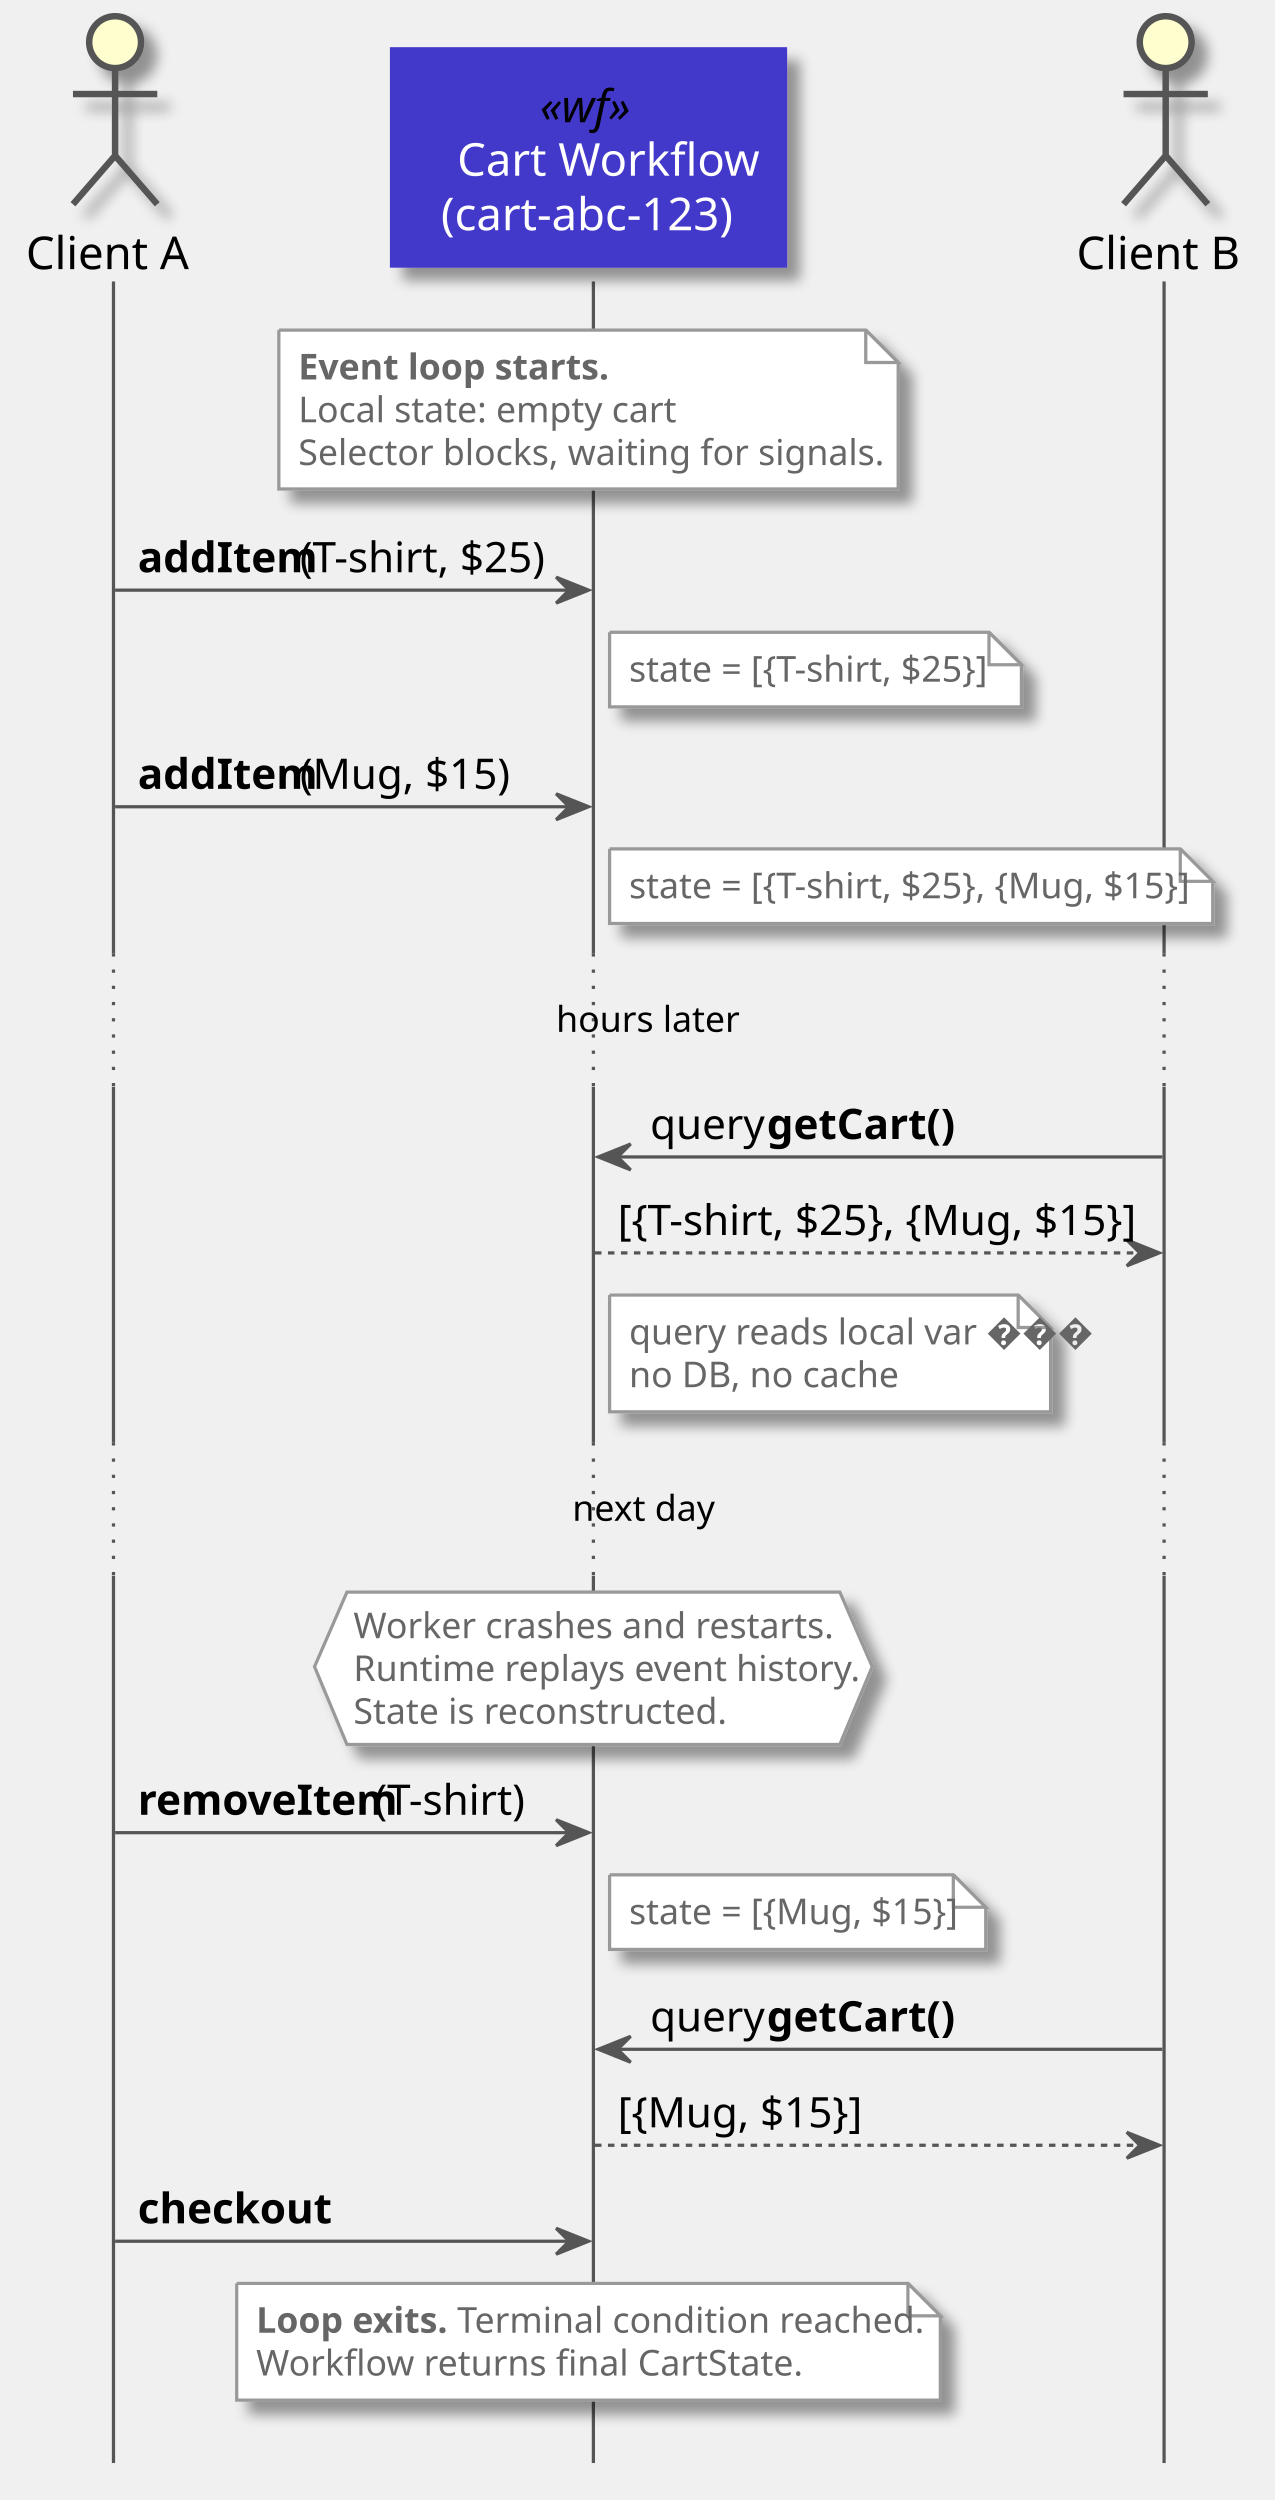
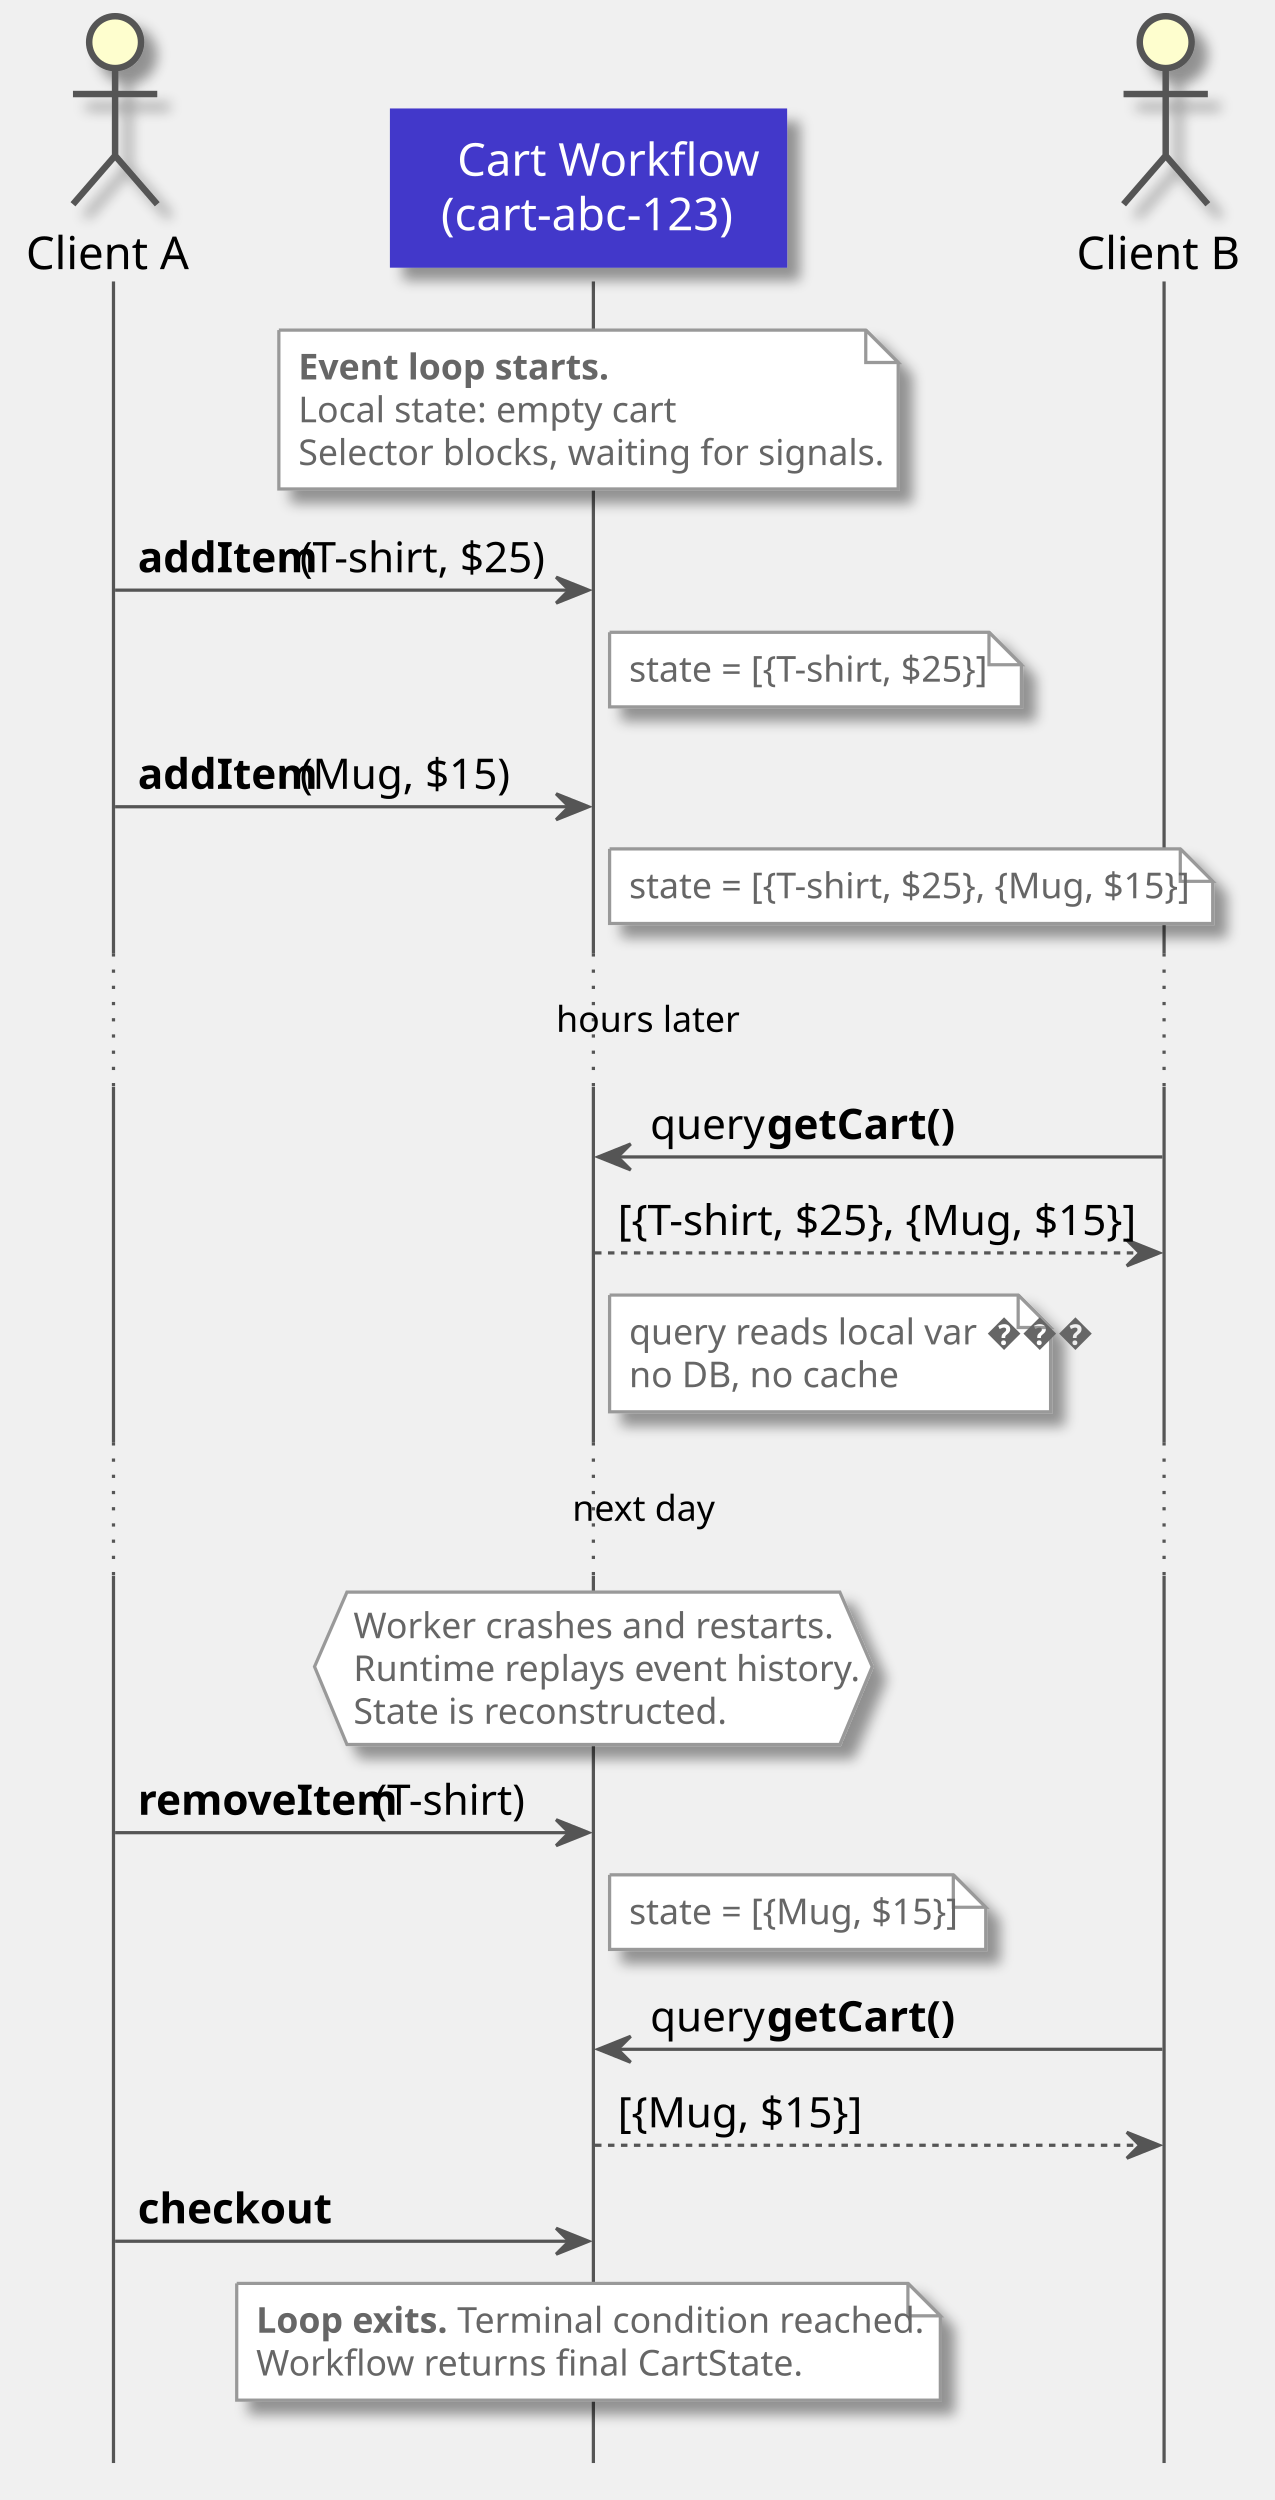
<svg xmlns="http://www.w3.org/2000/svg" contentScriptType="application/ecmascript" contentStyleType="text/css" height="771px" preserveAspectRatio="none" style="width:393px;height:771px;" version="1.1" viewBox="0 0 393 771" width="393px" zoomAndPan="magnify">
  <defs>
-     <filter height="300%" id="f2d34is7wzn3g" width="300%" x="-1" y="-1">
+     <filter height="300%" id="f1gfuxh7vsrzri" width="300%" x="-1" y="-1">
      <feGaussianBlur result="blurOut" stdDeviation="2.0" />
      <feColorMatrix in="blurOut" result="blurOut2" type="matrix" values="0 0 0 0 0 0 0 0 0 0 0 0 0 0 0 0 0 0 .4 0" />
      <feOffset dx="4.0" dy="4.0" in="blurOut2" result="blurOut3" />
      <feBlend in="SourceGraphic" in2="blurOut3" mode="normal" />
    </filter>
  </defs>
  <g>
    <line style="stroke: #555555; stroke-width: 1.0;" x1="35" x2="35" y1="86.8" y2="294" />
    <line style="stroke: #555555; stroke-width: 1.0; stroke-dasharray: 1.0,4.0;" x1="35" x2="35" y1="294" y2="335.199" />
    <line style="stroke: #555555; stroke-width: 1.0;" x1="35" x2="35" y1="335.199" y2="444.799" />
    <line style="stroke: #555555; stroke-width: 1.0; stroke-dasharray: 1.0,4.0;" x1="35" x2="35" y1="444.799" y2="485.999" />
    <line style="stroke: #555555; stroke-width: 1.0;" x1="35" x2="35" y1="485.999" y2="759.599" />
    <line style="stroke: #555555; stroke-width: 1.0;" x1="183" x2="183" y1="86.8" y2="294" />
    <line style="stroke: #555555; stroke-width: 1.0; stroke-dasharray: 1.0,4.0;" x1="183" x2="183" y1="294" y2="335.199" />
    <line style="stroke: #555555; stroke-width: 1.0;" x1="183" x2="183" y1="335.199" y2="444.799" />
    <line style="stroke: #555555; stroke-width: 1.0; stroke-dasharray: 1.0,4.0;" x1="183" x2="183" y1="444.799" y2="485.999" />
    <line style="stroke: #555555; stroke-width: 1.0;" x1="183" x2="183" y1="485.999" y2="759.599" />
    <line style="stroke: #555555; stroke-width: 1.0;" x1="359" x2="359" y1="86.8" y2="294" />
    <line style="stroke: #555555; stroke-width: 1.0; stroke-dasharray: 1.0,4.0;" x1="359" x2="359" y1="294" y2="335.199" />
    <line style="stroke: #555555; stroke-width: 1.0;" x1="359" x2="359" y1="335.199" y2="444.799" />
    <line style="stroke: #555555; stroke-width: 1.0; stroke-dasharray: 1.0,4.0;" x1="359" x2="359" y1="444.799" y2="485.999" />
    <line style="stroke: #555555; stroke-width: 1.0;" x1="359" x2="359" y1="485.999" y2="759.599" />
    <text fill="#000000" font-family="sans-serif" font-size="14" lengthAdjust="spacingAndGlyphs" textLength="49" x="8" y="83.006">Client A</text>
-     <ellipse cx="35.5" cy="13" fill="#FEFECE" filter="url(#f2d34is7wzn3g)" rx="8" ry="8" style="stroke: #555555; stroke-width: 2.0;" />
-     <path d="M35.5,21 L35.5,48 M22.5,29 L48.5,29 M35.5,48 L22.5,63 M35.5,48 L48.5,63 " fill="none" filter="url(#f2d34is7wzn3g)" style="stroke: #555555; stroke-width: 2.0;" />
-     <rect fill="#4338CA" filter="url(#f2d34is7wzn3g)" height="66.5" style="stroke: #4338CA; stroke-width: 1.5;" width="121" x="121" y="15.3" />
-     <text fill="#000000" font-family="sans-serif" font-size="14" font-style="italic" lengthAdjust="spacingAndGlyphs" textLength="30" x="166.5" y="37.7">«wf»</text>
+     <ellipse cx="35.5" cy="13" fill="#FEFECE" filter="url(#f1gfuxh7vsrzri)" rx="8" ry="8" style="stroke: #555555; stroke-width: 2.0;" />
+     <path d="M35.5,21 L35.5,48 M22.5,29 L48.5,29 M35.5,48 L22.5,63 M35.5,48 L48.5,63 " fill="none" filter="url(#f1gfuxh7vsrzri)" style="stroke: #555555; stroke-width: 2.0;" />
+     <rect fill="#4338CA" filter="url(#f1gfuxh7vsrzri)" height="47.6" style="stroke: #4338CA; stroke-width: 1.5;" width="121" x="121" y="34.2" />
    <text fill="#333333" font-family="sans-serif" font-size="14" lengthAdjust="spacingAndGlyphs" textLength="0" x="141" y="54.206" />
    <text fill="#FFFFFF" font-family="sans-serif" font-size="14" lengthAdjust="spacingAndGlyphs" textLength="89" x="141" y="54.206">Cart Workflow</text>
    <text fill="#333333" font-family="sans-serif" font-size="14" lengthAdjust="spacingAndGlyphs" textLength="0" x="136" y="71.006" />
    <text fill="#FFFFFF" font-family="sans-serif" font-size="14" lengthAdjust="spacingAndGlyphs" textLength="91" x="136" y="71.006">(cart-abc-123)</text>
    <text fill="#333333" font-family="sans-serif" font-size="14" lengthAdjust="spacingAndGlyphs" textLength="0" x="235" y="71.006" />
    <text fill="#000000" font-family="sans-serif" font-size="14" lengthAdjust="spacingAndGlyphs" textLength="49" x="332" y="83.006">Client B</text>
-     <ellipse cx="359.5" cy="13" fill="#FEFECE" filter="url(#f2d34is7wzn3g)" rx="8" ry="8" style="stroke: #555555; stroke-width: 2.0;" />
-     <path d="M359.5,21 L359.5,48 M346.5,29 L372.5,29 M359.5,48 L346.5,63 M359.5,48 L372.5,63 " fill="none" filter="url(#f2d34is7wzn3g)" style="stroke: #555555; stroke-width: 2.0;" />
-     <path d="M86,101.8 L86,150.8 L277,150.8 L277,111.8 L267,101.8 L86,101.8 " fill="#FFFFFF" filter="url(#f2d34is7wzn3g)" style="stroke: #999999; stroke-width: 1.0;" />
+     <ellipse cx="359.5" cy="13" fill="#FEFECE" filter="url(#f1gfuxh7vsrzri)" rx="8" ry="8" style="stroke: #555555; stroke-width: 2.0;" />
+     <path d="M359.5,21 L359.5,48 M346.5,29 L372.5,29 M359.5,48 L346.5,63 M359.5,48 L372.5,63 " fill="none" filter="url(#f1gfuxh7vsrzri)" style="stroke: #555555; stroke-width: 2.0;" />
+     <path d="M86,101.8 L86,150.8 L277,150.8 L277,111.8 L267,101.8 L86,101.8 " fill="#FFFFFF" filter="url(#f1gfuxh7vsrzri)" style="stroke: #999999; stroke-width: 1.0;" />
    <path d="M267,101.8 L267,111.8 L277,111.8 L267,101.8 " fill="#FFFFFF" style="stroke: #999999; stroke-width: 1.0;" />
    <text fill="#666666" font-family="sans-serif" font-size="11" font-weight="bold" lengthAdjust="spacingAndGlyphs" textLength="93" x="92" y="117.019">Event loop starts.</text>
    <text fill="#666666" font-family="sans-serif" font-size="11" lengthAdjust="spacingAndGlyphs" textLength="111" x="92" y="130.219">Local state: empty cart</text>
    <text fill="#666666" font-family="sans-serif" font-size="11" lengthAdjust="spacingAndGlyphs" textLength="170" x="92" y="143.419">Selector blocks, waiting for signals.</text>
    <polygon fill="#555555" points="171.5,178,181.5,182,171.5,186,175.5,182" style="stroke: #555555; stroke-width: 1.0;" />
    <line style="stroke: #555555; stroke-width: 1.0;" x1="35.5" x2="177.5" y1="182" y2="182" />
    <text fill="#000000" font-family="sans-serif" font-size="13" font-weight="bold" lengthAdjust="spacingAndGlyphs" textLength="50" x="42.5" y="176.477">addItem</text>
    <text fill="#000000" font-family="sans-serif" font-size="13" lengthAdjust="spacingAndGlyphs" textLength="74" x="92.5" y="176.477">(T-shirt, $25)</text>
-     <path d="M188,195 L188,218 L315,218 L315,205 L305,195 L188,195 " fill="#FFFFFF" filter="url(#f2d34is7wzn3g)" style="stroke: #999999; stroke-width: 1.0;" />
+     <path d="M188,195 L188,218 L315,218 L315,205 L305,195 L188,195 " fill="#FFFFFF" filter="url(#f1gfuxh7vsrzri)" style="stroke: #999999; stroke-width: 1.0;" />
    <path d="M305,195 L305,205 L315,205 L305,195 " fill="#FFFFFF" style="stroke: #999999; stroke-width: 1.0;" />
    <text fill="#666666" font-family="sans-serif" font-size="11" lengthAdjust="spacingAndGlyphs" textLength="106" x="194" y="210.219">state = [{T-shirt, $25}]</text>
    <polygon fill="#555555" points="171.5,244.8,181.5,248.8,171.5,252.8,175.5,248.8" style="stroke: #555555; stroke-width: 1.0;" />
    <line style="stroke: #555555; stroke-width: 1.0;" x1="35.5" x2="177.5" y1="248.8" y2="248.8" />
    <text fill="#000000" font-family="sans-serif" font-size="13" font-weight="bold" lengthAdjust="spacingAndGlyphs" textLength="50" x="42.5" y="243.277">addItem</text>
    <text fill="#000000" font-family="sans-serif" font-size="13" lengthAdjust="spacingAndGlyphs" textLength="62" x="92.5" y="243.277">(Mug, $15)</text>
-     <path d="M188,261.8 L188,284.8 L374,284.8 L374,271.8 L364,261.8 L188,261.8 " fill="#FFFFFF" filter="url(#f2d34is7wzn3g)" style="stroke: #999999; stroke-width: 1.0;" />
+     <path d="M188,261.8 L188,284.8 L374,284.8 L374,271.8 L364,261.8 L188,261.8 " fill="#FFFFFF" filter="url(#f1gfuxh7vsrzri)" style="stroke: #999999; stroke-width: 1.0;" />
    <path d="M364,261.8 L364,271.8 L374,271.8 L364,261.8 " fill="#FFFFFF" style="stroke: #999999; stroke-width: 1.0;" />
    <text fill="#666666" font-family="sans-serif" font-size="11" lengthAdjust="spacingAndGlyphs" textLength="165" x="194" y="277.019">state = [{T-shirt, $25}, {Mug, $15}]</text>
    <text fill="#000000" font-family="sans-serif" font-size="11" lengthAdjust="spacingAndGlyphs" textLength="52" x="171.5" y="318.218">hours later</text>
    <polygon fill="#555555" points="194.5,352.799,184.5,356.799,194.5,360.799,190.5,356.799" style="stroke: #555555; stroke-width: 1.0;" />
    <line style="stroke: #555555; stroke-width: 1.0;" x1="188.5" x2="358.5" y1="356.799" y2="356.799" />
    <text fill="#000000" font-family="sans-serif" font-size="13" lengthAdjust="spacingAndGlyphs" textLength="32" x="200.5" y="351.276">query</text>
    <text fill="#000000" font-family="sans-serif" font-size="13" font-weight="bold" lengthAdjust="spacingAndGlyphs" textLength="52" x="236.5" y="351.276">getCart()</text>
    <polygon fill="#555555" points="347.5,382.399,357.5,386.399,347.5,390.399,351.5,386.399" style="stroke: #555555; stroke-width: 1.0;" />
    <line style="stroke: #555555; stroke-width: 1.0; stroke-dasharray: 2.0,2.0;" x1="183.5" x2="353.5" y1="386.399" y2="386.399" />
    <text fill="#000000" font-family="sans-serif" font-size="13" lengthAdjust="spacingAndGlyphs" textLength="152" x="190.5" y="380.876">[{T-shirt, $25}, {Mug, $15}]</text>
-     <path d="M188,399.399 L188,435.399 L324,435.399 L324,409.399 L314,399.399 L188,399.399 " fill="#FFFFFF" filter="url(#f2d34is7wzn3g)" style="stroke: #999999; stroke-width: 1.0;" />
+     <path d="M188,399.399 L188,435.399 L324,435.399 L324,409.399 L314,399.399 L188,399.399 " fill="#FFFFFF" filter="url(#f1gfuxh7vsrzri)" style="stroke: #999999; stroke-width: 1.0;" />
    <path d="M314,399.399 L314,409.399 L324,409.399 L314,399.399 " fill="#FFFFFF" style="stroke: #999999; stroke-width: 1.0;" />
    <text fill="#666666" font-family="sans-serif" font-size="11" lengthAdjust="spacingAndGlyphs" textLength="115" x="194" y="414.618">query reads local var ���</text>
    <text fill="#666666" font-family="sans-serif" font-size="11" lengthAdjust="spacingAndGlyphs" textLength="81" x="194" y="427.818">no DB, no cache</text>
    <text fill="#000000" font-family="sans-serif" font-size="11" lengthAdjust="spacingAndGlyphs" textLength="42" x="176.5" y="469.018">next day</text>
-     <polygon fill="#FFFFFF" filter="url(#f2d34is7wzn3g)" points="107,490.999,259,490.999,269,513.999,259,537.999,107,537.999,97,513.999,107,490.999" style="stroke: #999999; stroke-width: 1.0;" />
+     <polygon fill="#FFFFFF" filter="url(#f1gfuxh7vsrzri)" points="107,490.999,259,490.999,269,513.999,259,537.999,107,537.999,97,513.999,107,490.999" style="stroke: #999999; stroke-width: 1.0;" />
    <text fill="#666666" font-family="sans-serif" font-size="11" lengthAdjust="spacingAndGlyphs" textLength="144" x="109" y="505.218">Worker crashes and restarts.</text>
    <text fill="#666666" font-family="sans-serif" font-size="11" lengthAdjust="spacingAndGlyphs" textLength="148" x="109" y="518.418">Runtime replays event history.</text>
    <text fill="#666666" font-family="sans-serif" font-size="11" lengthAdjust="spacingAndGlyphs" textLength="110" x="109" y="531.618">State is reconstructed.</text>
    <polygon fill="#555555" points="171.5,561.199,181.5,565.199,171.5,569.199,175.5,565.199" style="stroke: #555555; stroke-width: 1.0;" />
    <line style="stroke: #555555; stroke-width: 1.0;" x1="35.5" x2="177.5" y1="565.199" y2="565.199" />
    <text fill="#000000" font-family="sans-serif" font-size="13" font-weight="bold" lengthAdjust="spacingAndGlyphs" textLength="73" x="42.5" y="559.676">removeItem</text>
    <text fill="#000000" font-family="sans-serif" font-size="13" lengthAdjust="spacingAndGlyphs" textLength="45" x="115.5" y="559.676">(T-shirt)</text>
-     <path d="M188,578.199 L188,601.199 L304,601.199 L304,588.199 L294,578.199 L188,578.199 " fill="#FFFFFF" filter="url(#f2d34is7wzn3g)" style="stroke: #999999; stroke-width: 1.0;" />
+     <path d="M188,578.199 L188,601.199 L304,601.199 L304,588.199 L294,578.199 L188,578.199 " fill="#FFFFFF" filter="url(#f1gfuxh7vsrzri)" style="stroke: #999999; stroke-width: 1.0;" />
    <path d="M294,578.199 L294,588.199 L304,588.199 L294,578.199 " fill="#FFFFFF" style="stroke: #999999; stroke-width: 1.0;" />
    <text fill="#666666" font-family="sans-serif" font-size="11" lengthAdjust="spacingAndGlyphs" textLength="95" x="194" y="593.418">state = [{Mug, $15}]</text>
    <polygon fill="#555555" points="194.5,627.999,184.5,631.999,194.5,635.999,190.5,631.999" style="stroke: #555555; stroke-width: 1.0;" />
    <line style="stroke: #555555; stroke-width: 1.0;" x1="188.5" x2="358.5" y1="631.999" y2="631.999" />
    <text fill="#000000" font-family="sans-serif" font-size="13" lengthAdjust="spacingAndGlyphs" textLength="32" x="200.5" y="626.476">query</text>
    <text fill="#000000" font-family="sans-serif" font-size="13" font-weight="bold" lengthAdjust="spacingAndGlyphs" textLength="52" x="236.5" y="626.476">getCart()</text>
    <polygon fill="#555555" points="347.5,657.599,357.5,661.599,347.5,665.599,351.5,661.599" style="stroke: #555555; stroke-width: 1.0;" />
    <line style="stroke: #555555; stroke-width: 1.0; stroke-dasharray: 2.0,2.0;" x1="183.5" x2="353.5" y1="661.599" y2="661.599" />
    <text fill="#000000" font-family="sans-serif" font-size="13" lengthAdjust="spacingAndGlyphs" textLength="70" x="190.5" y="656.076">[{Mug, $15}]</text>
    <polygon fill="#555555" points="171.5,687.199,181.5,691.199,171.5,695.199,175.5,691.199" style="stroke: #555555; stroke-width: 1.0;" />
    <line style="stroke: #555555; stroke-width: 1.0;" x1="35.5" x2="177.5" y1="691.199" y2="691.199" />
    <text fill="#000000" font-family="sans-serif" font-size="13" font-weight="bold" lengthAdjust="spacingAndGlyphs" textLength="56" x="42.5" y="685.676">checkout</text>
-     <path d="M73,704.199 L73,740.199 L290,740.199 L290,714.199 L280,704.199 L73,704.199 " fill="#FFFFFF" filter="url(#f2d34is7wzn3g)" style="stroke: #999999; stroke-width: 1.0;" />
+     <path d="M73,704.199 L73,740.199 L290,740.199 L290,714.199 L280,704.199 L73,704.199 " fill="#FFFFFF" filter="url(#f1gfuxh7vsrzri)" style="stroke: #999999; stroke-width: 1.0;" />
    <path d="M280,704.199 L280,714.199 L290,714.199 L280,704.199 " fill="#FFFFFF" style="stroke: #999999; stroke-width: 1.0;" />
    <text fill="#666666" font-family="sans-serif" font-size="11" font-weight="bold" lengthAdjust="spacingAndGlyphs" textLength="59" x="79" y="719.418">Loop exits.</text>
    <text fill="#666666" font-family="sans-serif" font-size="11" lengthAdjust="spacingAndGlyphs" textLength="134" x="141" y="719.418">Terminal condition reached.</text>
    <text fill="#666666" font-family="sans-serif" font-size="11" lengthAdjust="spacingAndGlyphs" textLength="157" x="79" y="732.618">Workflow returns final CartState.</text>
  </g>
</svg>
